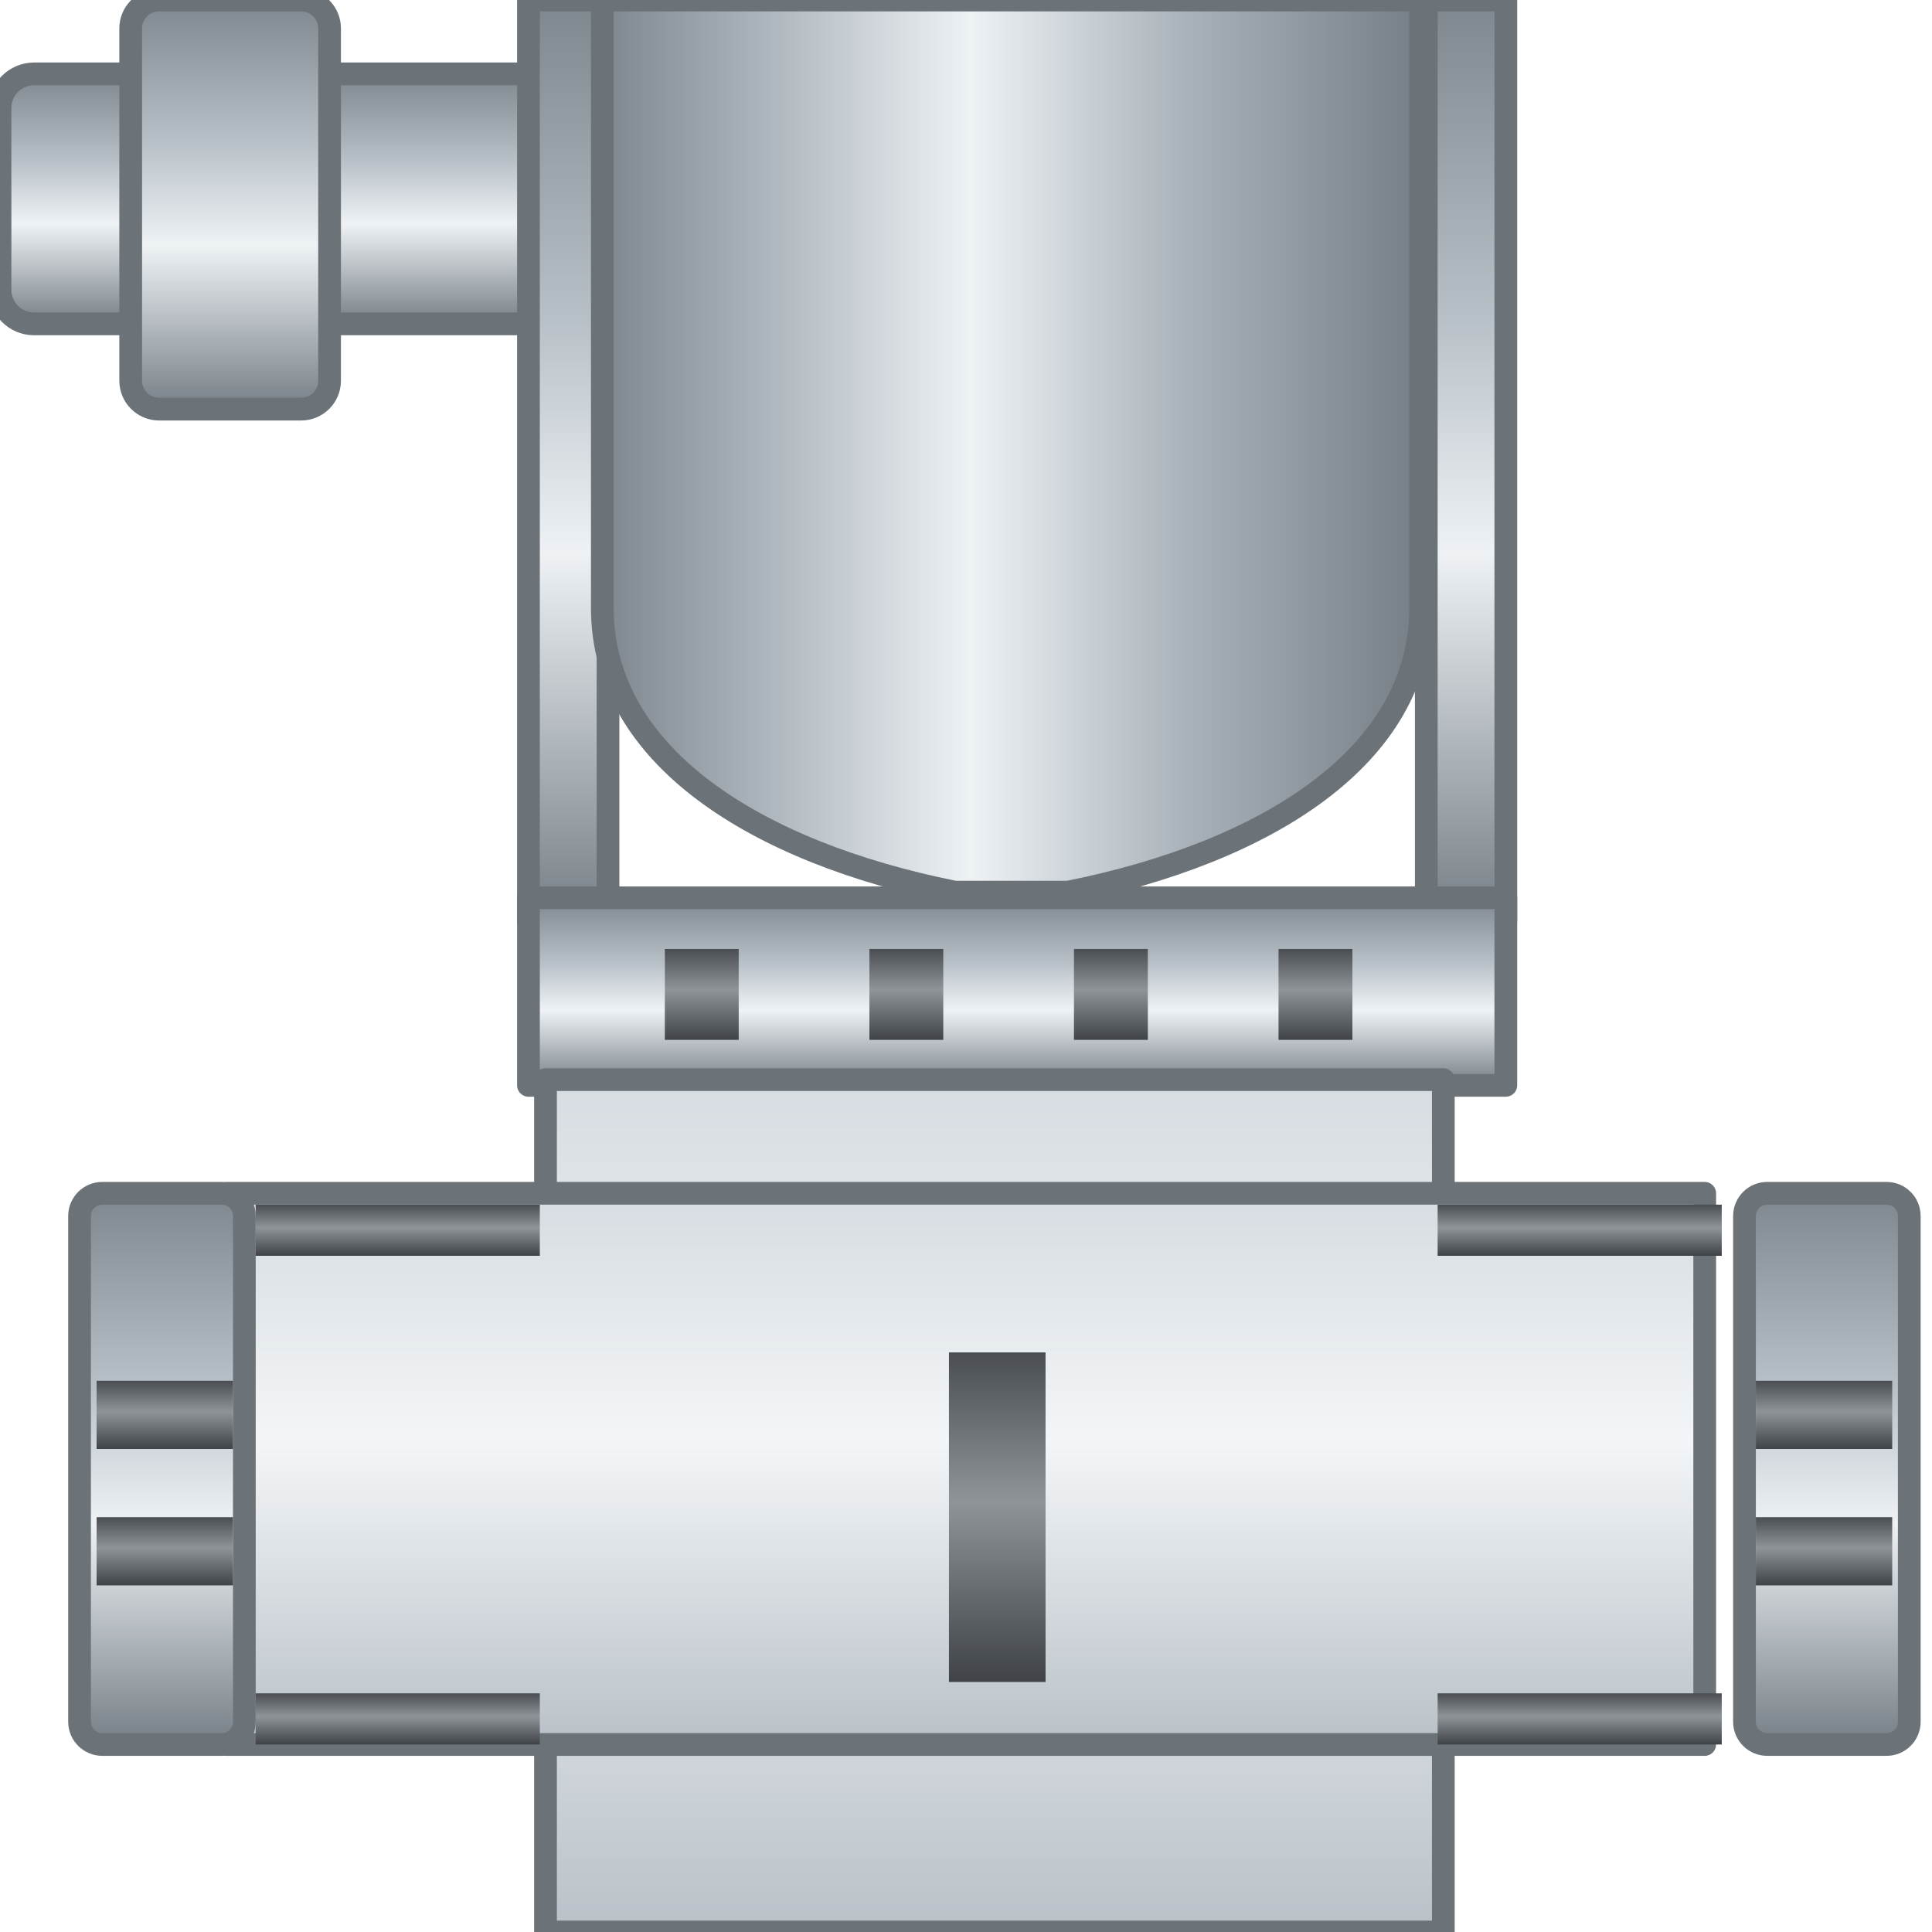
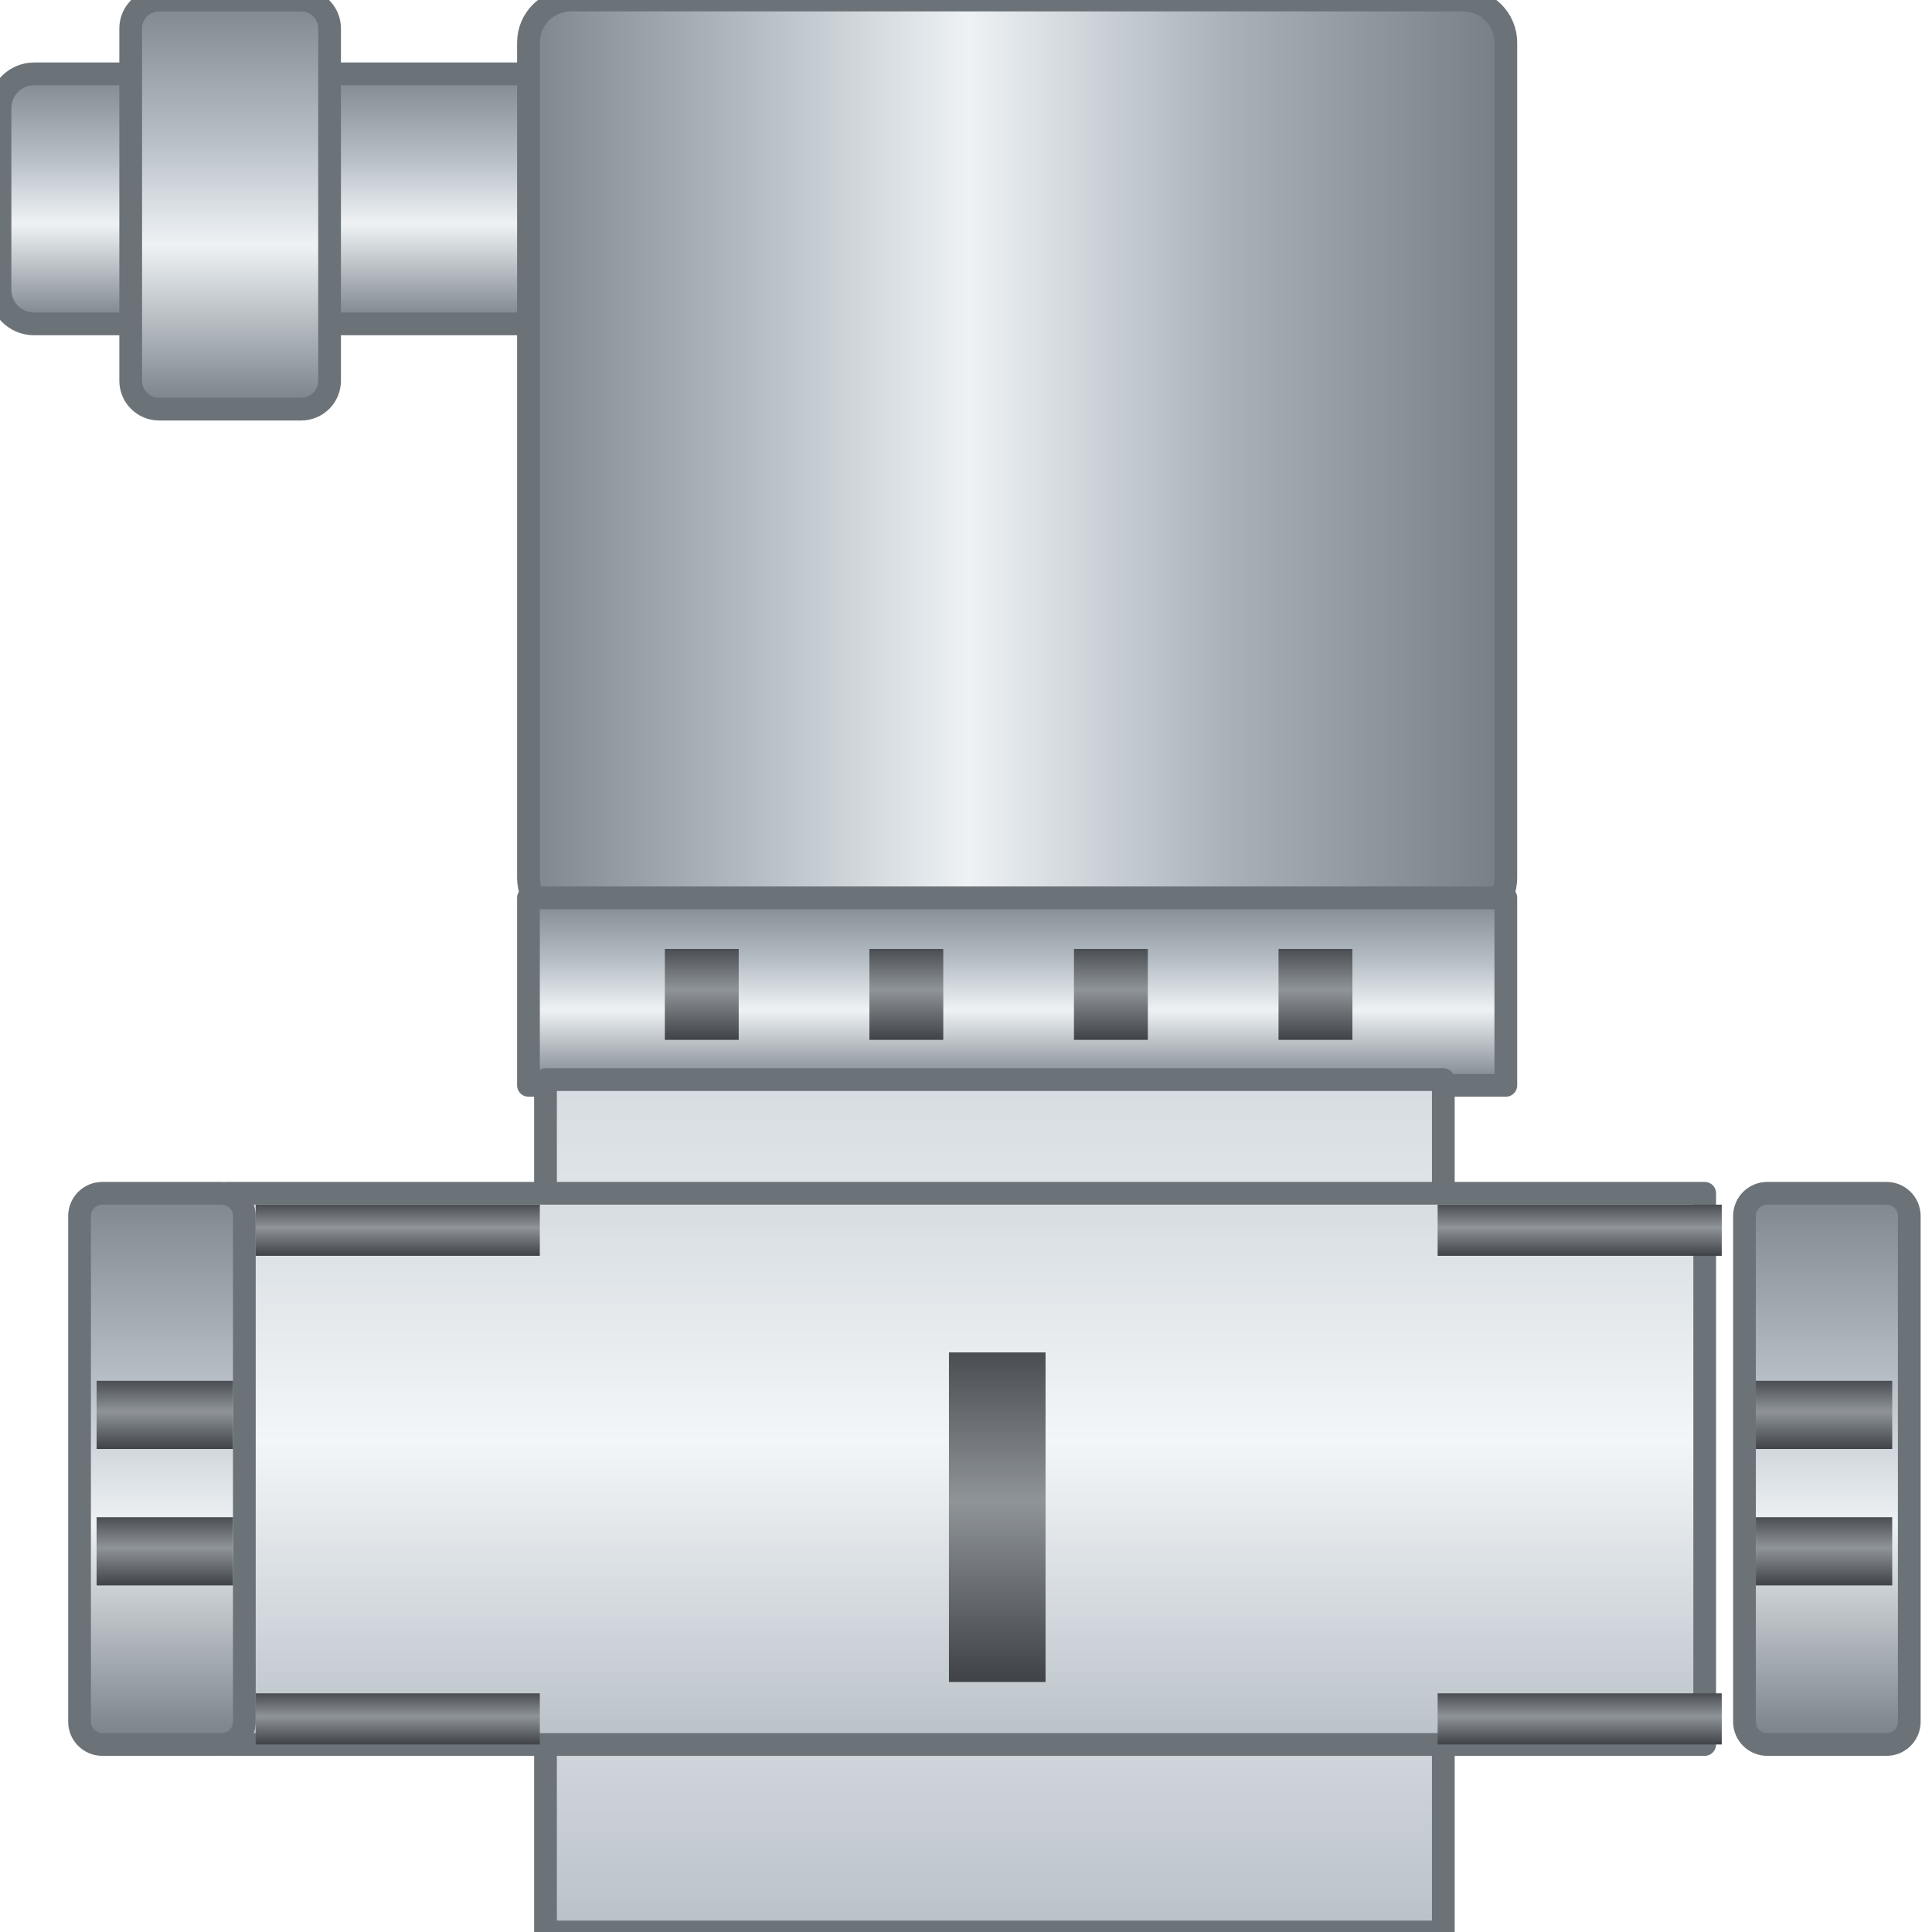
<svg xmlns="http://www.w3.org/2000/svg" viewBox="0 0 68 68" width="68" height="68">
  <defs>
    <linearGradient id="dome" x1="0" y1="0" x2="1" y2="0">
      <stop offset="0" stop-color="#7e878e" />
      <stop offset=".18" stop-color="#a8b1b8" />
      <stop offset=".45" stop-color="#eef2f5" />
      <stop offset=".72" stop-color="#a8b1b8" />
      <stop offset="1" stop-color="#767f86" />
    </linearGradient>
    <linearGradient id="body" x1="0" y1="0" x2="0" y2="1">
      <stop offset="0" stop-color="#7e878e" />
      <stop offset=".35" stop-color="#b9c1c8" />
      <stop offset=".6" stop-color="#eef2f5" />
      <stop offset="1" stop-color="#767f86" />
    </linearGradient>
    <linearGradient id="pale" x1="0" y1="0" x2="0" y2="1">
      <stop offset="0" stop-color="#d6dce1" />
      <stop offset=".45" stop-color="#f3f6f8" />
      <stop offset="1" stop-color="#b9c1c8" />
    </linearGradient>
    <linearGradient id="steel" x1="0" y1="0" x2="0" y2="1">
      <stop offset="0" stop-color="#4a4e52" />
      <stop offset=".45" stop-color="#8f9498" />
      <stop offset="1" stop-color="#3f4347" />
    </linearGradient>
  </defs>
  <g stroke="#6b7278" stroke-width=".8" stroke-linejoin="round">
    <rect x="0" y="2.6" width="20.4" height="8.8" rx="1.2" fill="url(#body)" />
    <rect x="4.6" y="0" width="7" height="14.4" rx="1" fill="url(#body)" />
-     <rect x="18.6" y="0" width="2.8" height="32.4" fill="url(#body)" />
-     <rect x="50.2" y="0" width="2.8" height="32.4" fill="url(#body)" />
-     <path d="M21.2 0 H50 V21.4              C50 26.6 44.6 30 37.6 31.4              H33.6              C26.6 30 21.2 26.6 21.2 21.4 Z" fill="url(#dome)" />
+     <rect x="18.6" y="0" width="34.4" height="32.4" rx="1.5" fill="url(#dome)" />
    <rect x="18.6" y="31.6" width="34.4" height="6.6" fill="url(#body)" />
    <rect x="19.2" y="38" width="31.6" height="30" fill="url(#pale)" />
    <rect x="8" y="42" width="52" height="19.4" fill="url(#pale)" />
    <rect x="2.8" y="42" width="5.8" height="19.4" rx=".8" fill="url(#body)" />
    <rect x="61.4" y="42" width="5.8" height="19.4" rx=".8" fill="url(#body)" />
  </g>
  <g fill="url(#steel)">
    <rect x="9" y="42.4" width="10" height="1.8" />
    <rect x="9" y="59.6" width="10" height="1.8" />
    <rect x="50.6" y="42.4" width="10" height="1.8" />
    <rect x="50.6" y="59.6" width="10" height="1.8" />
    <rect x="3.4" y="48.6" width="4.8" height="2.4" />
    <rect x="3.4" y="53.4" width="4.8" height="2.4" />
    <rect x="61.8" y="48.6" width="4.8" height="2.4" />
    <rect x="61.8" y="53.4" width="4.8" height="2.4" />
    <rect x="23.4" y="33.4" width="2.6" height="3.2" />
    <rect x="30.6" y="33.4" width="2.6" height="3.2" />
    <rect x="37.8" y="33.4" width="2.6" height="3.2" />
    <rect x="45" y="33.4" width="2.6" height="3.2" />
    <rect x="33.4" y="47.6" width="3.4" height="11.6" />
  </g>
</svg>
